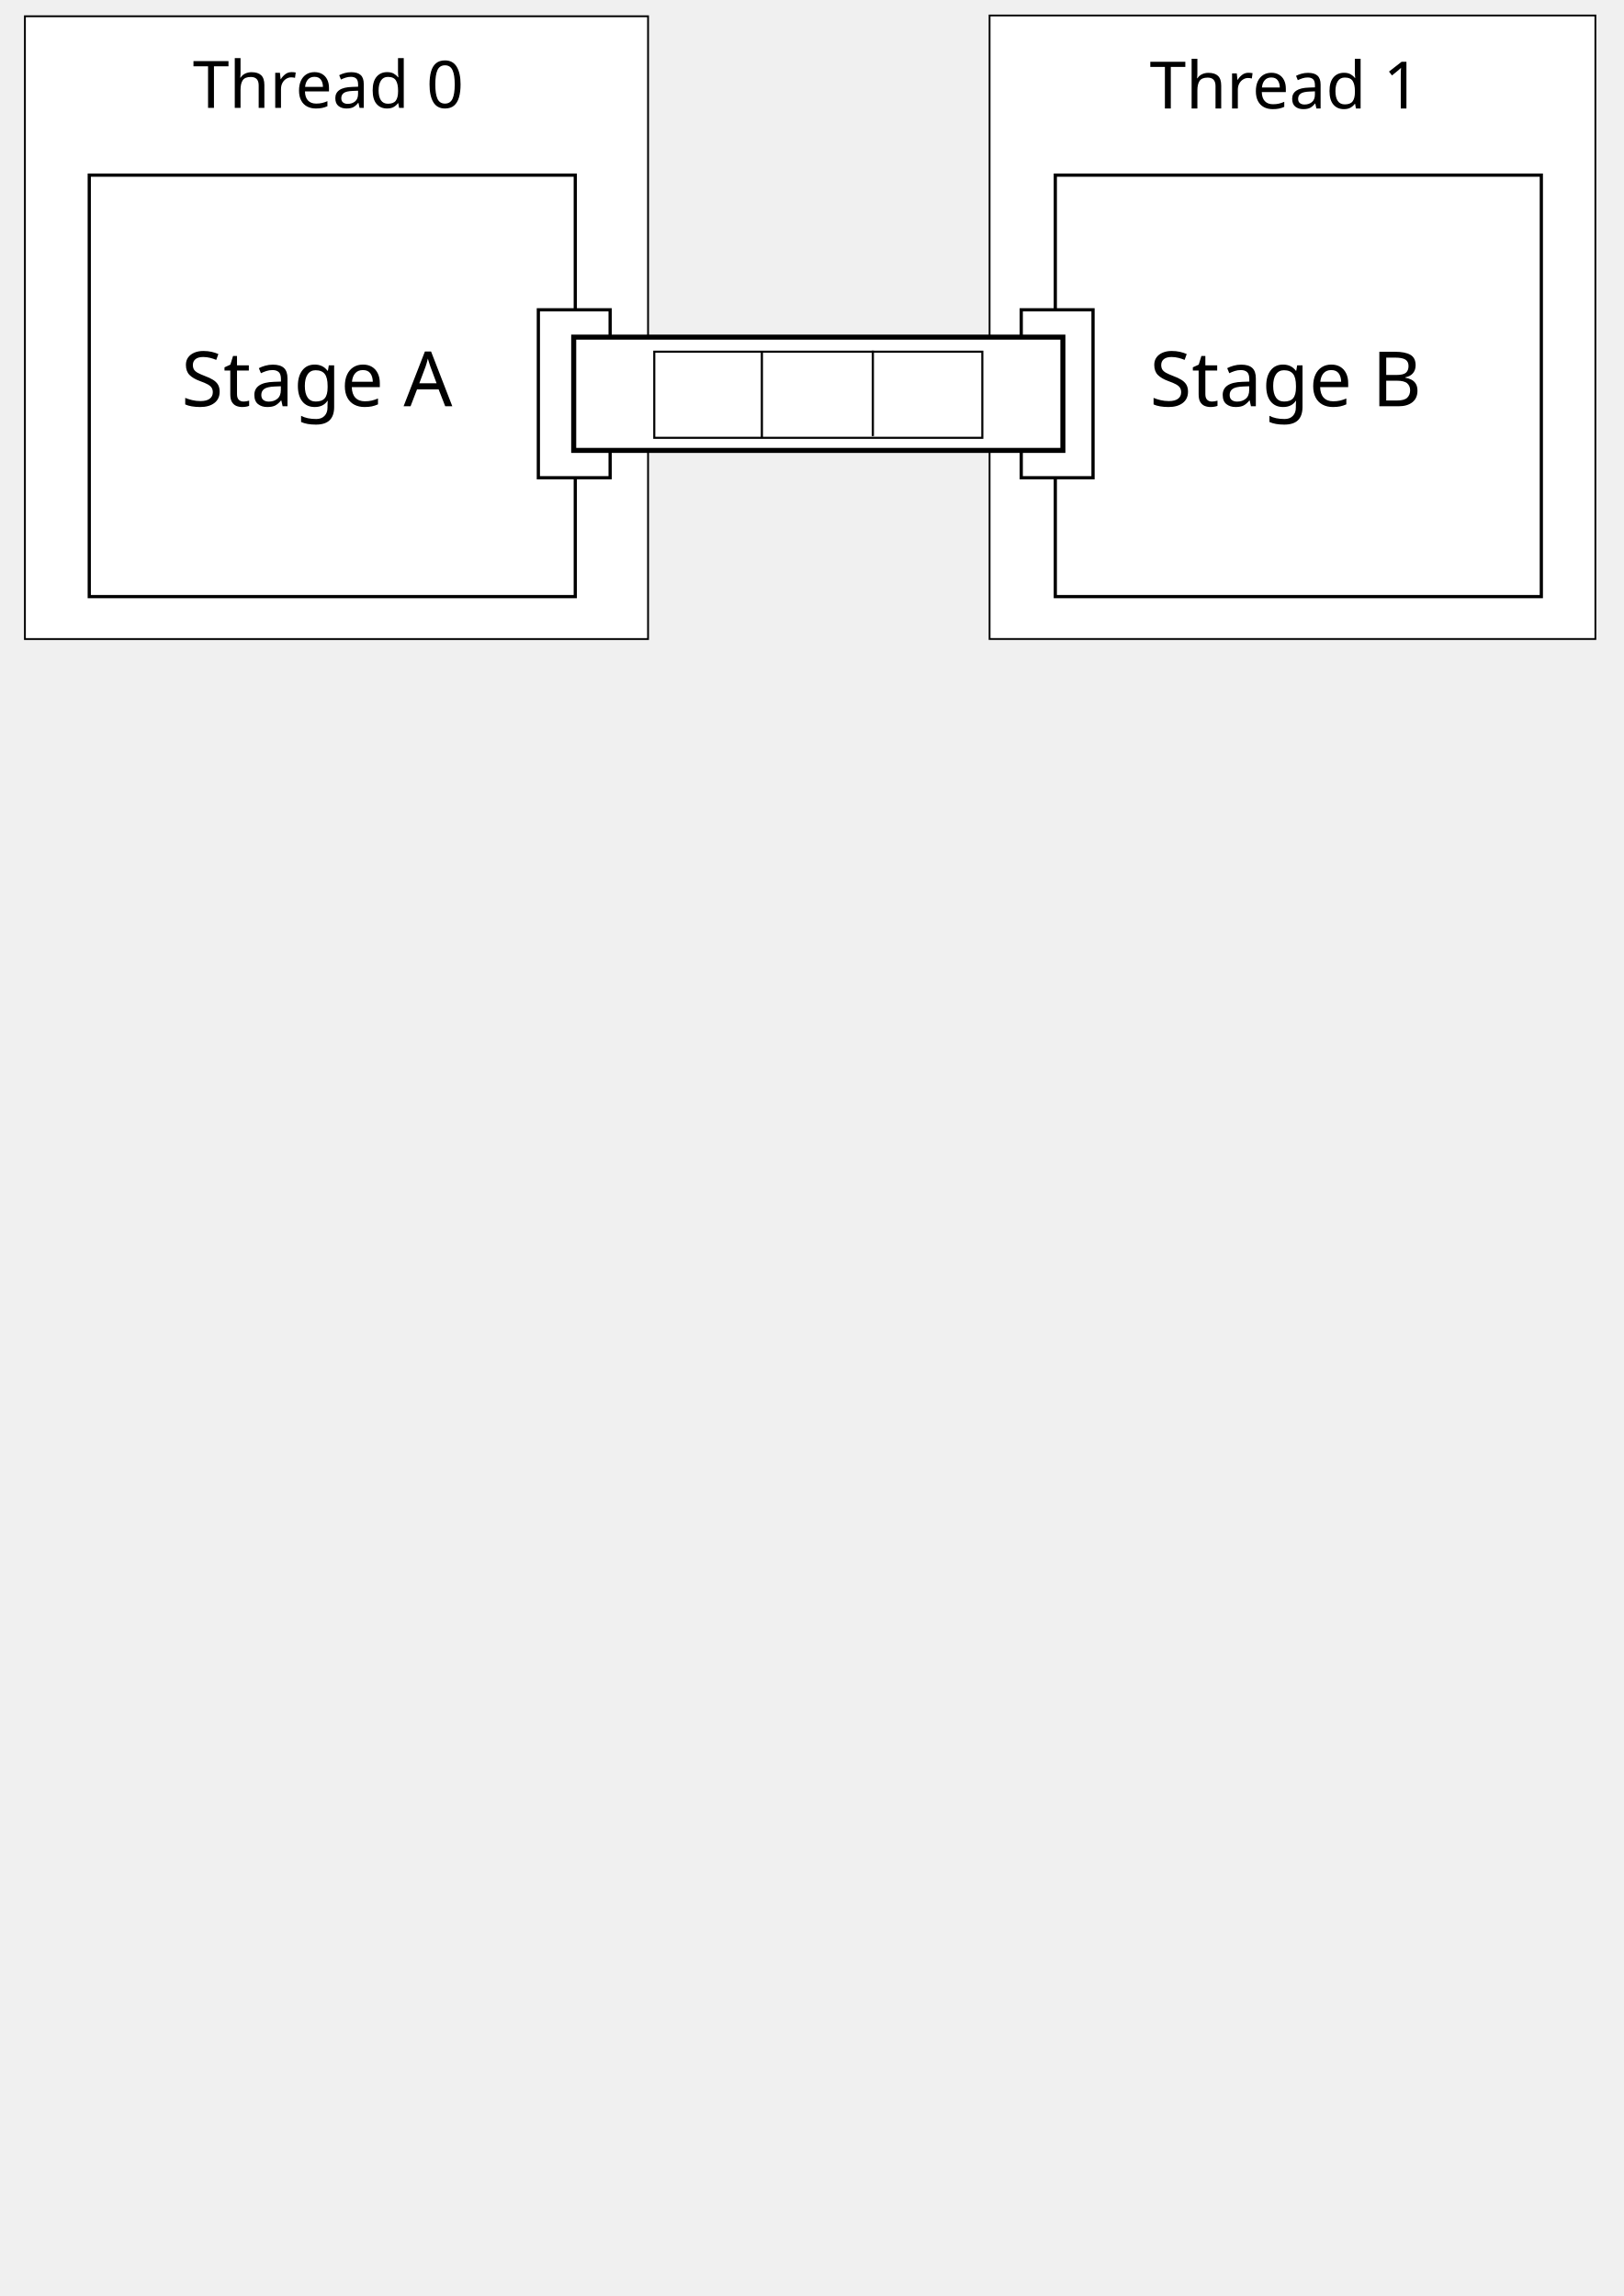
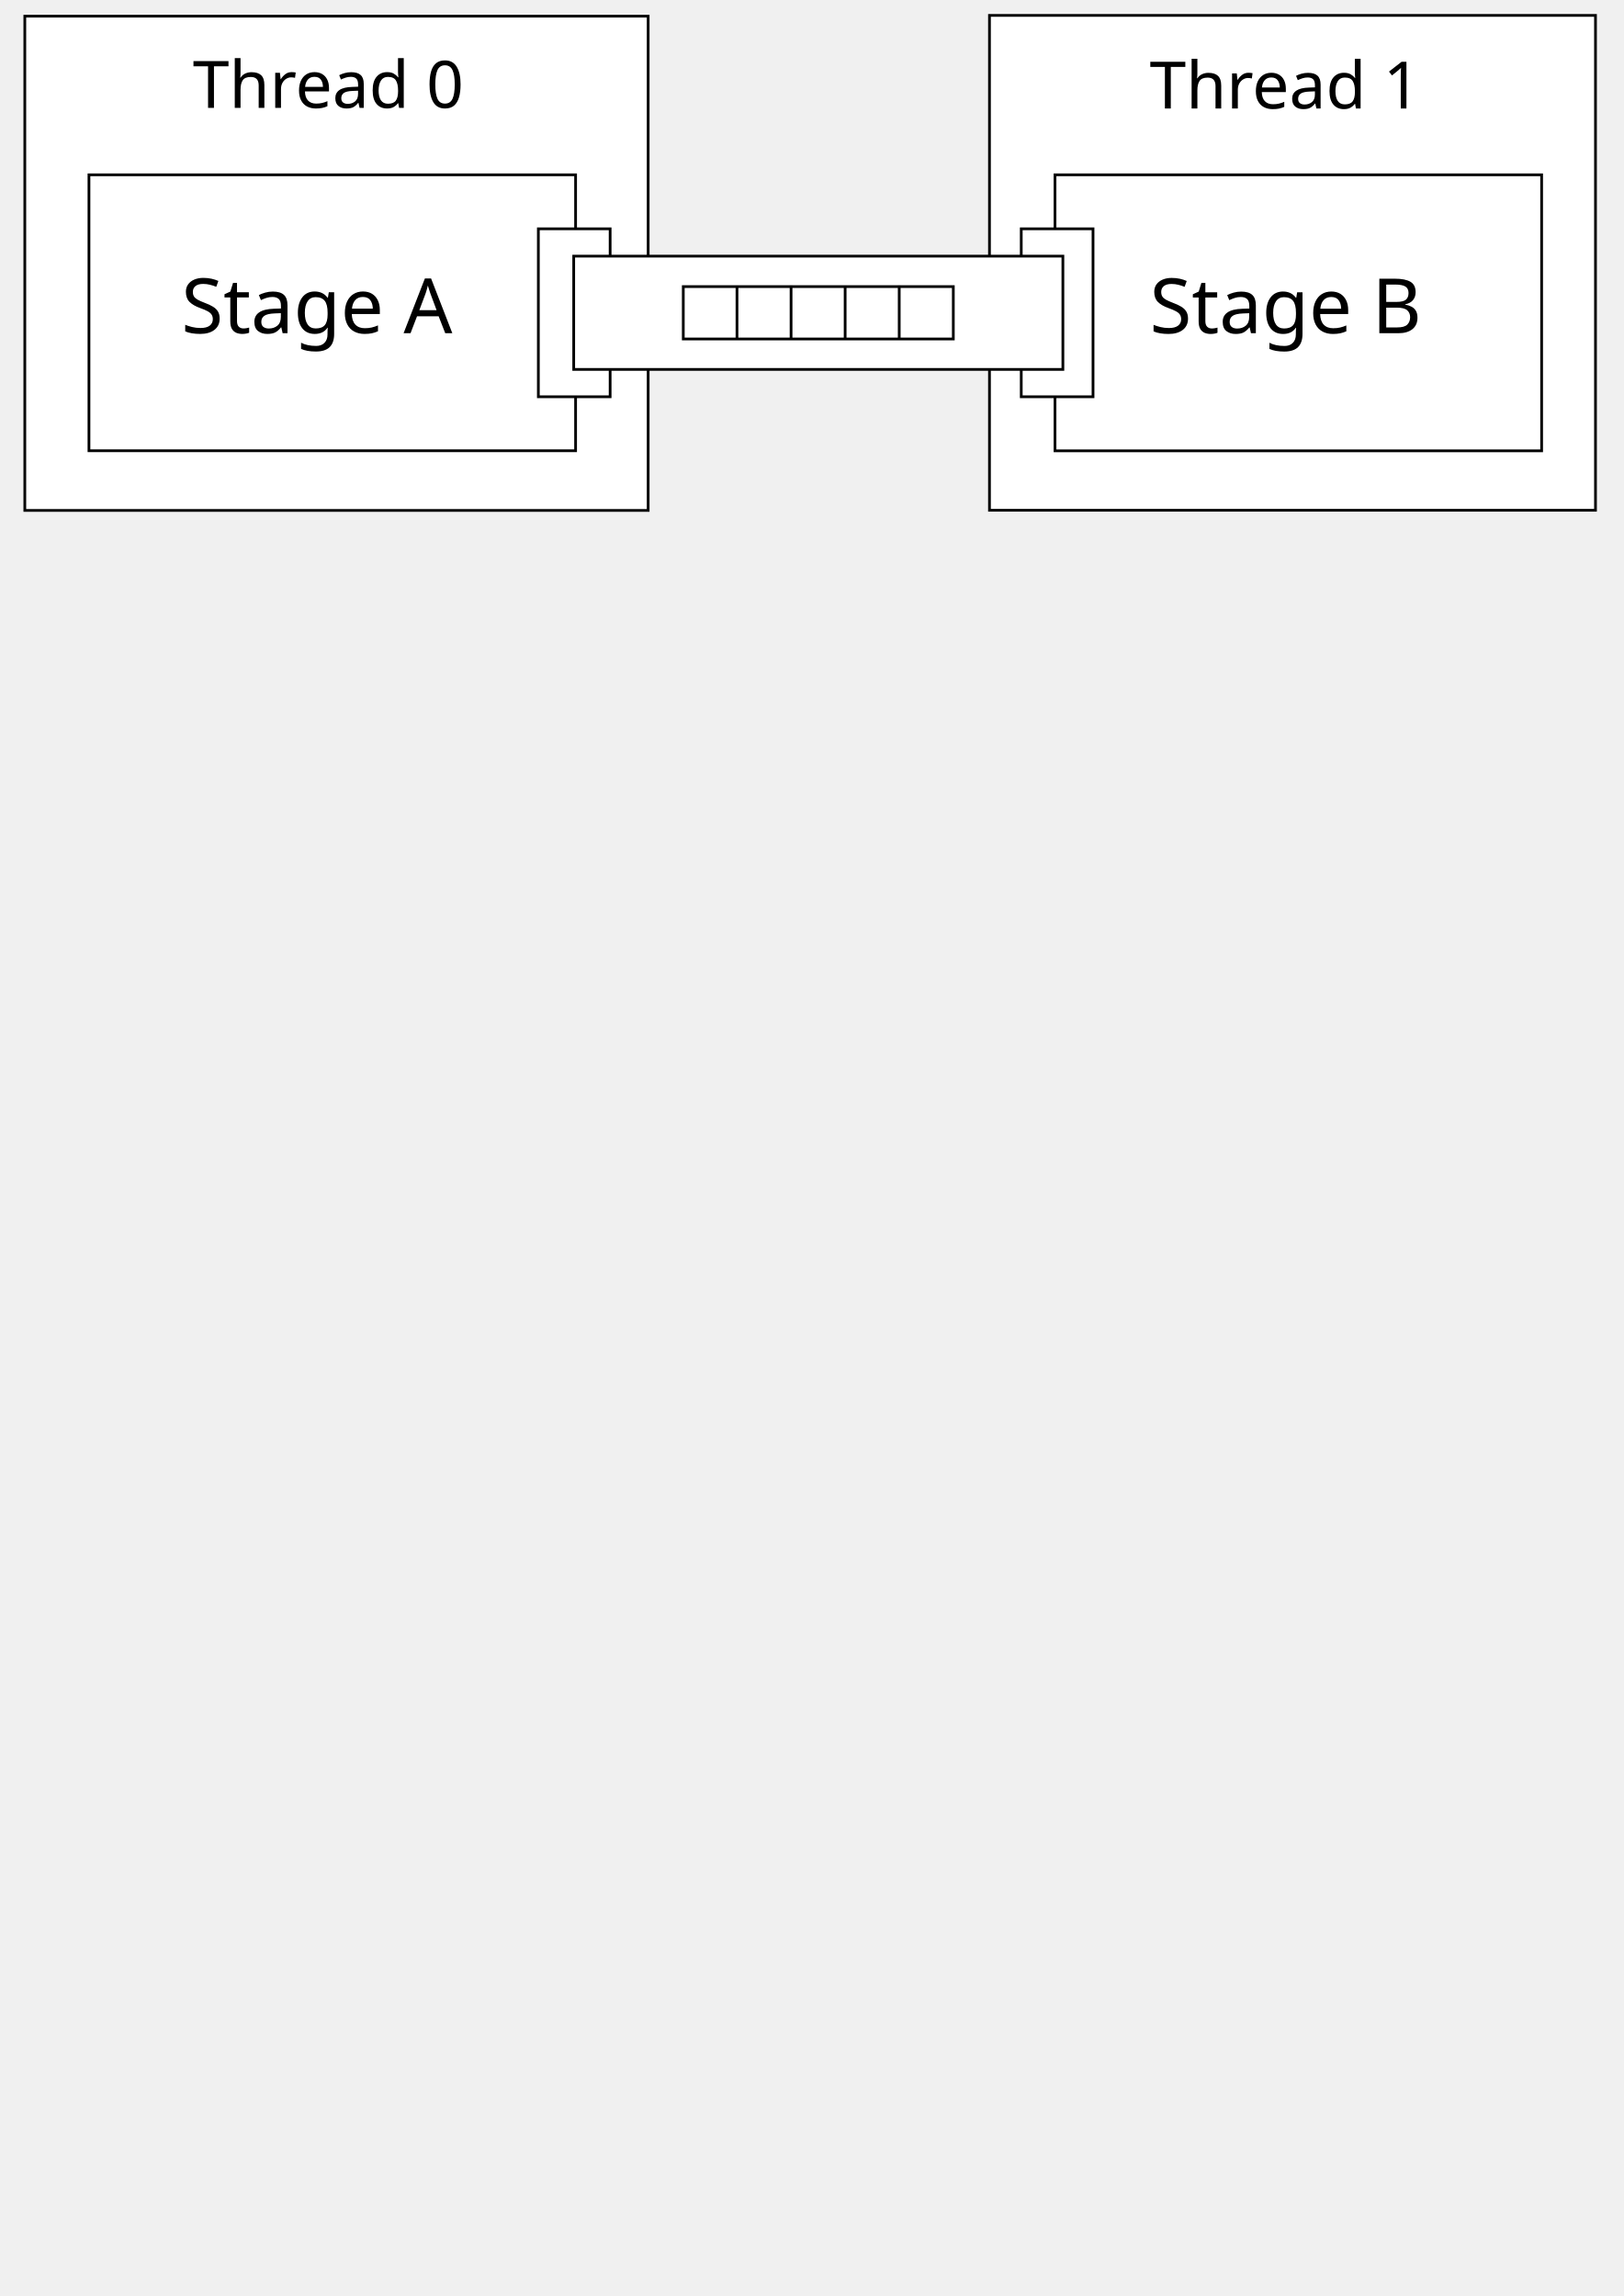
<svg xmlns="http://www.w3.org/2000/svg" width="210mm" height="297mm" viewBox="0 0 744.094 1052.362" id="svg2" version="1.1">
  <defs id="defs4" />
  <g id="layer1">
-     <rect style="fill:#ffffff;fill-opacity:1;stroke:#000000;stroke-width:0.84;stroke-miterlimit:4;stroke-dasharray:none;stroke-dashoffset:0;stroke-opacity:1" id="rect4171" width="285.57" height="285.448" x="11.414" y="7.455" />
-     <text xml:space="preserve" style="font-style:normal;font-weight:normal;font-size:30px;line-height:125%;font-family:sans-serif;letter-spacing:0px;word-spacing:0px;fill:#000000;fill-opacity:1;stroke:none;stroke-width:1px;stroke-linecap:butt;stroke-linejoin:miter;stroke-opacity:1" x="88.362" y="49.432" id="text4138">
+     <rect style="fill:#ffffff;fill-opacity:1;stroke:#000000;stroke-width:1.25;stroke-miterlimit:4;stroke-dasharray:none;stroke-dashoffset:0;stroke-opacity:1" id="rect4171" width="285.662" height="226.54" x="11.368" y="7.409" />
+     <text xml:space="preserve" style="font-style:normal;font-weight:normal;font-size:30px;line-height:125%;font-family:sans-serif;letter-spacing:0px;word-spacing:0px;fill:#000000;fill-opacity:1;stroke:none;stroke-width:1.25;stroke-linecap:butt;stroke-linejoin:miter;stroke-opacity:1;stroke-miterlimit:4;stroke-dasharray:none" x="88.362" y="49.432" id="text4138">
      <tspan id="tspan4140" x="88.362" y="49.432">Thread 0</tspan>
    </text>
-     <rect y="7.103" x="453.493" height="285.779" width="277.627" id="rect4173" style="fill:#ffffff;fill-opacity:1;stroke:#000000;stroke-width:0.829;stroke-miterlimit:4;stroke-dasharray:none;stroke-dashoffset:0;stroke-opacity:1" />
-     <rect style="fill:#ffffff;stroke:#000000;stroke-width:1.478;stroke-miterlimit:4;stroke-dasharray:none;stroke-dashoffset:0;stroke-opacity:1" id="rect4142" width="222.727" height="193.182" x="40.909" y="80.271" />
-     <text xml:space="preserve" style="font-style:normal;font-weight:normal;font-size:35px;line-height:125%;font-family:sans-serif;letter-spacing:0px;word-spacing:0px;fill:#000000;fill-opacity:1;stroke:none;stroke-width:1px;stroke-linecap:butt;stroke-linejoin:miter;stroke-opacity:1" x="83.102" y="186.21" id="text4198">
-       <tspan id="tspan4200" x="83.102" y="186.21">Stage A</tspan>
+     <rect y="7.058" x="453.448" height="226.818" width="277.717" id="rect4173" style="fill:#ffffff;fill-opacity:1;stroke:#000000;stroke-width:1.25;stroke-miterlimit:4;stroke-dasharray:none;stroke-dashoffset:0;stroke-opacity:1" />
+     <rect style="fill:#ffffff;stroke:#000000;stroke-width:1.25;stroke-miterlimit:4;stroke-dasharray:none;stroke-dashoffset:0;stroke-opacity:1" id="rect4142" width="223.009" height="126.463" x="40.768" y="80.131" />
+     <text xml:space="preserve" style="font-style:normal;font-weight:normal;font-size:35px;line-height:125%;font-family:sans-serif;letter-spacing:0px;word-spacing:0px;fill:#000000;fill-opacity:1;stroke:none;stroke-width:1.25;stroke-linecap:butt;stroke-linejoin:miter;stroke-opacity:1;stroke-miterlimit:4;stroke-dasharray:none" x="83.102" y="152.71" id="text4198">
+       <tspan id="tspan4200" x="83.102" y="152.71">Stage A</tspan>
    </text>
    <text xml:space="preserve" style="font-style:normal;font-weight:normal;font-size:35px;line-height:125%;font-family:sans-serif;letter-spacing:0px;word-spacing:0px;fill:#000000;fill-opacity:1;stroke:none;stroke-width:1px;stroke-linecap:butt;stroke-linejoin:miter;stroke-opacity:1;" x="532" y="224.362" id="text4202">
      <tspan id="tspan4204" x="532" y="224.362" />
    </text>
    <text xml:space="preserve" style="font-style:normal;font-weight:normal;font-size:35px;line-height:125%;font-family:sans-serif;letter-spacing:0px;word-spacing:0px;fill:#000000;fill-opacity:1;stroke:none;stroke-width:1px;stroke-linecap:butt;stroke-linejoin:miter;stroke-opacity:1;" x="528" y="216.362" id="text4206">
      <tspan id="tspan4208" x="528" y="216.362" />
    </text>
-     <rect y="80.271" x="483.616" height="193.182" width="222.727" id="rect4156" style="fill:#ffffff;stroke:#000000;stroke-width:1.478;stroke-miterlimit:4;stroke-dasharray:none;stroke-dashoffset:0;stroke-opacity:1" />
-     <text xml:space="preserve" style="font-style:normal;font-weight:normal;font-size:35px;line-height:125%;font-family:sans-serif;letter-spacing:0px;word-spacing:0px;fill:#000000;fill-opacity:1;stroke:none;stroke-width:1px;stroke-linecap:butt;stroke-linejoin:miter;stroke-opacity:1" x="526.868" y="186.21" id="text4210">
-       <tspan id="tspan4212" x="526.868" y="186.21">Stage B</tspan>
+     <rect y="80.131" x="483.475" height="126.498" width="223.009" id="rect4156" style="fill:#ffffff;stroke:#000000;stroke-width:1.25;stroke-miterlimit:4;stroke-dasharray:none;stroke-dashoffset:0;stroke-opacity:1" />
+     <text xml:space="preserve" style="font-style:normal;font-weight:normal;font-size:35px;line-height:125%;font-family:sans-serif;letter-spacing:0px;word-spacing:0px;fill:#000000;fill-opacity:1;stroke:none;stroke-width:1.25;stroke-linecap:butt;stroke-linejoin:miter;stroke-opacity:1;stroke-miterlimit:4;stroke-dasharray:none" x="526.868" y="152.728" id="text4210">
+       <tspan id="tspan4212" x="526.868" y="152.728">Stage B</tspan>
    </text>
-     <text xml:space="preserve" style="font-style:normal;font-weight:normal;font-size:30px;line-height:125%;font-family:sans-serif;letter-spacing:0px;word-spacing:0px;fill:#000000;fill-opacity:1;stroke:none;stroke-width:1px;stroke-linecap:butt;stroke-linejoin:miter;stroke-opacity:1" x="526.857" y="49.731" id="text4246">
+     <text xml:space="preserve" style="font-style:normal;font-weight:normal;font-size:30px;line-height:125%;font-family:sans-serif;letter-spacing:0px;word-spacing:0px;fill:#000000;fill-opacity:1;stroke:none;stroke-width:1.25;stroke-linecap:butt;stroke-linejoin:miter;stroke-opacity:1;stroke-miterlimit:4;stroke-dasharray:none" x="526.857" y="49.731" id="text4246">
      <tspan id="tspan4248" x="526.857" y="49.731">Thread 1</tspan>
    </text>
-     <rect style="fill:#ffffff;stroke:#000000;stroke-width:1.478;stroke-miterlimit:4;stroke-dasharray:none;stroke-dashoffset:0;stroke-opacity:1" id="rect4170" width="32.895" height="76.974" x="246.711" y="141.994" />
-     <rect y="141.994" x="468.007" height="76.974" width="32.895" id="rect4158" style="fill:#ffffff;stroke:#000000;stroke-width:1.478;stroke-miterlimit:4;stroke-dasharray:none;stroke-dashoffset:0;stroke-opacity:1" />
-     <rect style="fill:#ffffff;stroke:#000000;stroke-width:2.304;stroke-miterlimit:4;stroke-dasharray:none;stroke-dashoffset:0;stroke-opacity:1" id="rect4196" width="224.174" height="51.922" x="262.913" y="154.519" />
-     <rect style="fill:#ffffff;fill-opacity:1;stroke:#000000;stroke-width:0.948;stroke-miterlimit:4;stroke-dasharray:none;stroke-dashoffset:0;stroke-opacity:1" id="rect4198" width="150.338" height="39.48" x="299.831" y="161.193" />
-     <path style="fill:none;fill-rule:evenodd;stroke:#000000;stroke-width:1px;stroke-linecap:butt;stroke-linejoin:miter;stroke-opacity:1" d="m 349.143,161.215 0,39.161" id="path4204" />
-     <path style="fill:none;fill-rule:evenodd;stroke:#000000;stroke-width:1px;stroke-linecap:butt;stroke-linejoin:miter;stroke-opacity:1" d="m 400,160.719 0,39.161" id="path4206" />
+     <rect style="fill:#ffffff;stroke:#000000;stroke-width:1.25;stroke-miterlimit:4;stroke-dasharray:none;stroke-dashoffset:0;stroke-opacity:1" id="rect4170" width="32.895" height="76.974" x="246.711" y="104.875" />
+     <rect y="104.875" x="468.007" height="76.974" width="32.895" id="rect4158" style="fill:#ffffff;stroke:#000000;stroke-width:1.25;stroke-miterlimit:4;stroke-dasharray:none;stroke-dashoffset:0;stroke-opacity:1" />
+     <rect style="fill:#ffffff;stroke:#000000;stroke-width:1.25;stroke-miterlimit:4;stroke-dasharray:none;stroke-dashoffset:0;stroke-opacity:1" id="rect4196" width="224.174" height="51.922" x="262.913" y="117.401" />
+     <g id="g4163" transform="translate(-0.09801102,-37.21778)" style="stroke-width:1.25;stroke-miterlimit:4;stroke-dasharray:none">
+       <rect y="168.578" x="313.225" height="24.004" width="123.746" id="rect4198" style="fill:#ffffff;fill-opacity:1;stroke:#000000;stroke-width:1.25;stroke-miterlimit:4;stroke-dasharray:none;stroke-dashoffset:0;stroke-opacity:1" />
+       <path id="path4155" d="m 362.618,168.112 0,24.5" style="fill:none;fill-rule:evenodd;stroke:#000000;stroke-width:1.25;stroke-linecap:butt;stroke-linejoin:miter;stroke-opacity:1;stroke-miterlimit:4;stroke-dasharray:none" />
+       <path id="path4157" d="m 337.834,192.612 0,-24.25" style="fill:none;fill-rule:evenodd;stroke:#000000;stroke-width:1.25;stroke-linecap:butt;stroke-linejoin:miter;stroke-opacity:1;stroke-miterlimit:4;stroke-dasharray:none" />
+       <path id="path4159" d="m 412.185,168.112 0,24.25" style="fill:none;fill-rule:evenodd;stroke:#000000;stroke-width:1.25;stroke-linecap:butt;stroke-linejoin:miter;stroke-opacity:1;stroke-miterlimit:4;stroke-dasharray:none" />
+       <path id="path4161" d="m 387.402,192.362 0,-23.75" style="fill:none;fill-rule:evenodd;stroke:#000000;stroke-width:1.25;stroke-linecap:butt;stroke-linejoin:miter;stroke-opacity:1;stroke-miterlimit:4;stroke-dasharray:none" />
+     </g>
  </g>
</svg>
